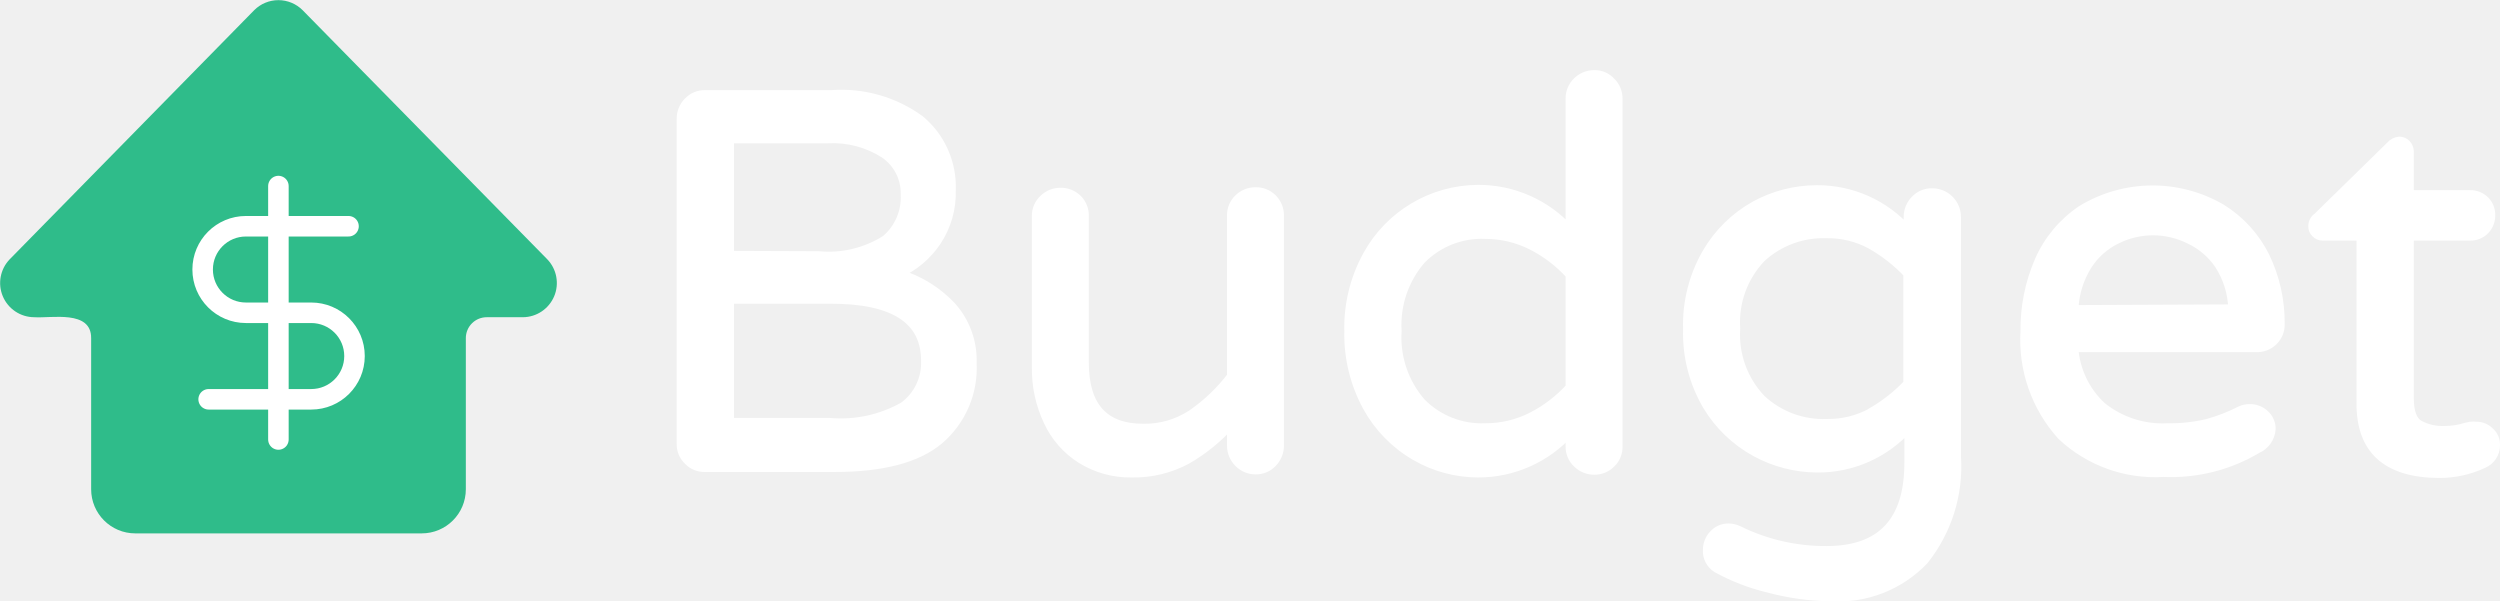
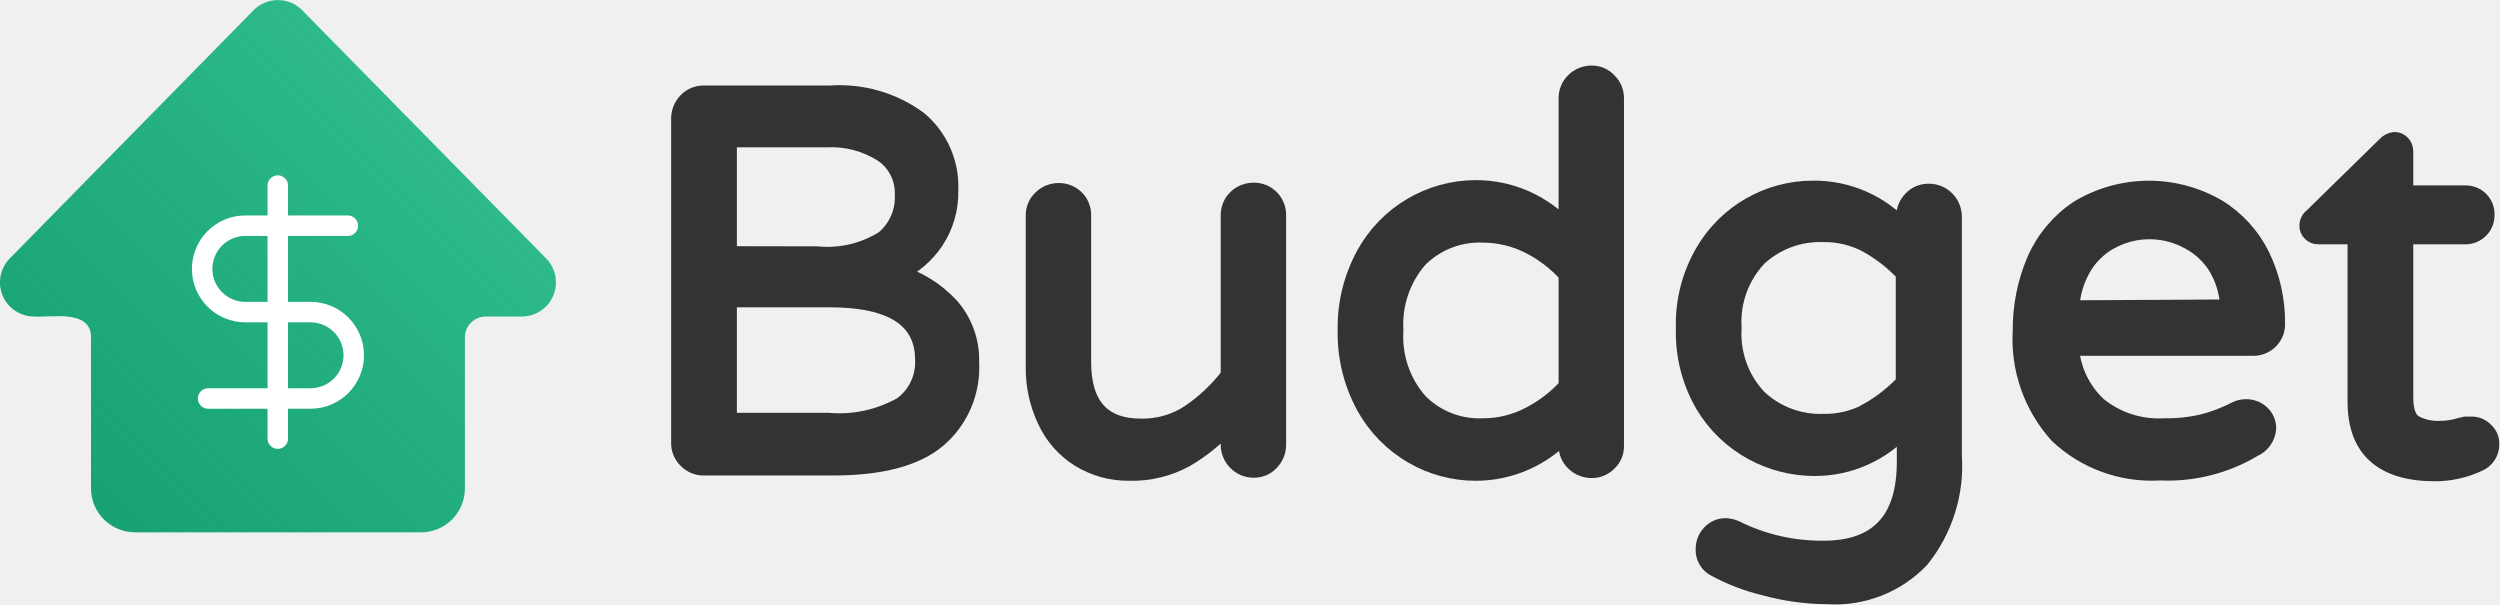
- <svg xmlns="http://www.w3.org/2000/svg" width="146.19" height="35.12" viewBox="0 0 146.19 35.12">
+ <svg xmlns="http://www.w3.org/2000/svg" width="146.43" height="35.42" viewBox="0 0 146.43 35.42">
  <defs>
-     <style>.cls-1{fill:#fff;stroke-width:0.5px;}.cls-1,.cls-3{stroke:#fff;stroke-linecap:round;stroke-linejoin:round;}.cls-2{fill:#2fbc8a;}.cls-3{fill:none;stroke-width:1.2px;}</style>
+     <style>.cls-1{fill:#333;stroke:#333;stroke-miterlimit:10;}.cls-2{fill:url(#linear-gradient);}.cls-3{fill:none;stroke:#fff;stroke-linecap:round;stroke-linejoin:round;stroke-width:1.2px;}</style>
+     <linearGradient id="linear-gradient" x1="5.59" y1="30.58" x2="28.08" y2="8.09" gradientUnits="userSpaceOnUse">
+       <stop offset="0" stop-color="#096" stop-opacity="0.9" />
+       <stop offset="1" stop-color="#2fbc8a" />
+     </linearGradient>
  </defs>
  <g id="Layer_2" data-name="Layer 2">
    <g id="Layer_1-2" data-name="Layer 1">
-       <path class="cls-1" d="M40.23,26.94a1.32,1.32,0,0,1-.41-1v-19a1.41,1.41,0,0,1,.41-1,1.33,1.33,0,0,1,1-.42h7.39A7.82,7.82,0,0,1,53.81,7a5.11,5.11,0,0,1,1.83,4.13,5.14,5.14,0,0,1-.86,3A5.32,5.32,0,0,1,52.57,16a7,7,0,0,1,3.09,1.91,4.74,4.74,0,0,1,1.2,3.32,5.54,5.54,0,0,1-1.94,4.51Q53,27.35,48.81,27.35H41.23A1.32,1.32,0,0,1,40.23,26.94Zm7.64-12A6.2,6.2,0,0,0,51.79,14a3.23,3.23,0,0,0,1.13-2.63A2.78,2.78,0,0,0,51.71,9a5.58,5.58,0,0,0-3.31-.87H42.67v6.79Zm.66,9.75a7.43,7.43,0,0,0,4.31-.94,3.14,3.14,0,0,0,1.27-2.66q0-3.59-5.55-3.58H42.67v7.18Z" />
-       <path class="cls-1" d="M63.21,26.85a5.17,5.17,0,0,1-1.94-2.22,7.12,7.12,0,0,1-.68-3.11V12.63a1.32,1.32,0,0,1,.43-1,1.4,1.4,0,0,1,1-.4,1.39,1.39,0,0,1,1,.4,1.37,1.37,0,0,1,.4,1v8.58q0,3.83,3.45,3.82a5,5,0,0,0,2.8-.81A10.16,10.16,0,0,0,72,22v-9.4a1.35,1.35,0,0,1,.42-1,1.41,1.41,0,0,1,1-.4,1.35,1.35,0,0,1,1,.4,1.38,1.38,0,0,1,.41,1V26.07a1.45,1.45,0,0,1-.41,1,1.33,1.33,0,0,1-1,.42,1.39,1.39,0,0,1-1-.42,1.42,1.42,0,0,1-.42-1V24.78a10.41,10.41,0,0,1-2.57,2.1,6.53,6.53,0,0,1-3.26.79A5.42,5.42,0,0,1,63.21,26.85Z" />
-       <path class="cls-1" d="M82.76,26.68a7.51,7.51,0,0,1-2.82-2.88,8.85,8.85,0,0,1-1.08-4.44,8.78,8.78,0,0,1,1.08-4.43,7.44,7.44,0,0,1,6.5-3.87,7.18,7.18,0,0,1,5.36,2.38V5.76a1.38,1.38,0,0,1,.42-1,1.42,1.42,0,0,1,1-.41,1.3,1.3,0,0,1,1,.43,1.37,1.37,0,0,1,.41,1V26.1a1.32,1.32,0,0,1-.41,1,1.36,1.36,0,0,1-1,.41,1.42,1.42,0,0,1-1-.41,1.33,1.33,0,0,1-.42-1v-.82a7.19,7.19,0,0,1-5.36,2.39A7.34,7.34,0,0,1,82.76,26.68Zm6.8-2.32a7.76,7.76,0,0,0,2.24-1.71V16.07a7.76,7.76,0,0,0-2.24-1.71,6,6,0,0,0-2.71-.64,4.93,4.93,0,0,0-3.73,1.47,5.82,5.82,0,0,0-1.41,4.17,5.78,5.78,0,0,0,1.41,4.17A4.93,4.93,0,0,0,86.85,25,5.91,5.91,0,0,0,89.56,24.36Z" />
-       <path class="cls-1" d="M103.39,34.4a12,12,0,0,1-3-1.16,1.19,1.19,0,0,1-.56-1.09,1.29,1.29,0,0,1,.36-.9,1.17,1.17,0,0,1,.89-.39,1.45,1.45,0,0,1,.57.13,11.42,11.42,0,0,0,5.17,1.19c3.19,0,4.79-1.71,4.79-5.11V25a7.06,7.06,0,0,1-5.36,2.38,7.6,7.6,0,0,1-3.58-.92,7.5,7.5,0,0,1-2.87-2.76,8.37,8.37,0,0,1-1.13-4.46,8.38,8.38,0,0,1,1.13-4.47A7.5,7.5,0,0,1,102.63,12a7.6,7.6,0,0,1,3.58-.92,7.06,7.06,0,0,1,5.36,2.38v-.78a1.42,1.42,0,0,1,.41-1,1.33,1.33,0,0,1,1-.42,1.43,1.43,0,0,1,1.44,1.44v14a8.78,8.78,0,0,1-1.91,6.08,6.94,6.94,0,0,1-5.45,2.13A14.61,14.61,0,0,1,103.39,34.4Zm6-10.28a9.21,9.21,0,0,0,2.16-1.69V16a9.21,9.21,0,0,0-2.16-1.69,5.24,5.24,0,0,0-2.6-.63A5.32,5.32,0,0,0,103,15.09a5.44,5.44,0,0,0-1.49,4.12A5.46,5.46,0,0,0,103,23.33a5.31,5.31,0,0,0,3.84,1.42A5.24,5.24,0,0,0,109.41,24.12Z" />
-       <path class="cls-1" d="M120.55,25.49a8.37,8.37,0,0,1-2.15-6.13,10.08,10.08,0,0,1,.82-4.1,6.94,6.94,0,0,1,2.5-3,8,8,0,0,1,8.18-.08A6.94,6.94,0,0,1,132.47,15a8.92,8.92,0,0,1,.88,3.93,1.36,1.36,0,0,1-1.44,1.41H121.28a5.15,5.15,0,0,0,1.63,3.42A5.65,5.65,0,0,0,126.77,25a9.31,9.31,0,0,0,2.3-.25A10,10,0,0,0,131,24a1.28,1.28,0,0,1,.56-.12,1.25,1.25,0,0,1,.88.34,1.14,1.14,0,0,1,.38.88,1.38,1.38,0,0,1-.82,1.16,9.87,9.87,0,0,1-5.48,1.38A8,8,0,0,1,120.55,25.49Zm10-7.44a5,5,0,0,0-.8-2.57A4.28,4.28,0,0,0,128,14a4.74,4.74,0,0,0-4.2,0,4.17,4.17,0,0,0-1.72,1.52,5.17,5.17,0,0,0-.79,2.57Z" />
-       <path class="cls-1" d="M138.05,23.53V13.82h-2.23a.56.56,0,0,1-.42-.18.54.54,0,0,1-.17-.42.63.63,0,0,1,.28-.53l4.26-4.17a.79.79,0,0,1,.53-.28.56.56,0,0,1,.43.19.64.64,0,0,1,.17.44v2.5h3.54a1.21,1.21,0,0,1,.88.35,1.18,1.18,0,0,1,.34.87,1.21,1.21,0,0,1-.34.87,1.18,1.18,0,0,1-.88.36H140.9v9.46c0,.81.19,1.33.58,1.55a2.89,2.89,0,0,0,1.46.33,4.22,4.22,0,0,0,1.25-.19l.27-.06a1.73,1.73,0,0,1,.36,0,1.1,1.1,0,0,1,.78.33,1,1,0,0,1,.34.79,1.18,1.18,0,0,1-.72,1.1,6.06,6.06,0,0,1-2.6.57Q138,27.67,138.05,23.53Z" />
-       <g id="Icon">
-         <path class="cls-2" d="M.57,15.16A2,2,0,0,0,2,18.55c1,.07,3.34-.44,3.33,1.22,0,3.2,0,6.14,0,8.84a2.58,2.58,0,0,0,2.58,2.58H24.66a2.58,2.58,0,0,0,2.58-2.58V19.77a1.22,1.22,0,0,1,1.23-1.22h2.1A2,2,0,0,0,32,15.16L17.7.6a2,2,0,0,0-2.84,0" />
-         <g id="Cypher">
-           <path id="S" class="cls-3" d="M20.38,13.23h-6a2.53,2.53,0,0,0-2.53,2.53h0a2.53,2.53,0,0,0,2.53,2.53h3.82a2.53,2.53,0,0,1,2.53,2.53h0a2.53,2.53,0,0,1-2.53,2.53h-6" />
-           <line id="l" class="cls-3" x1="16.28" y1="10.88" x2="16.28" y2="25.7" />
+       <g id="Layer_2-2" data-name="Layer 2">
+         <g id="Layer_1-2-2" data-name="Layer 1-2">
+           <path class="cls-1" d="M40.22,26.93a1.34,1.34,0,0,1-.41-1v-19a1.45,1.45,0,0,1,.41-1,1.34,1.34,0,0,1,1-.42h7.39A7.83,7.83,0,0,1,53.8,7a5.1,5.1,0,0,1,1.83,4.13,5.15,5.15,0,0,1-.86,3A5.28,5.28,0,0,1,52.56,16a7,7,0,0,1,3.09,1.91,4.76,4.76,0,0,1,1.2,3.32,5.52,5.52,0,0,1-1.94,4.51c-1.28,1.07-3.31,1.61-6.11,1.61H41.22A1.35,1.35,0,0,1,40.22,26.93Zm7.64-12A6.2,6.2,0,0,0,51.78,14a3.19,3.19,0,0,0,1.13-2.63A2.77,2.77,0,0,0,51.7,9a5.59,5.59,0,0,0-3.31-.87H42.66v6.79Zm.66,9.75a7.45,7.45,0,0,0,4.31-.94,3.13,3.13,0,0,0,1.27-2.66c0-2.39-1.85-3.59-5.55-3.58H42.66v7.18Z" />
+           <path class="cls-1" d="M63.2,26.84a5.16,5.16,0,0,1-1.94-2.22,7.09,7.09,0,0,1-.68-3.11V12.62a1.32,1.32,0,0,1,.43-1,1.44,1.44,0,0,1,1-.4,1.41,1.41,0,0,1,1,.4,1.36,1.36,0,0,1,.4,1V21.2c0,2.55,1.15,3.83,3.45,3.82a5,5,0,0,0,2.8-.81A10,10,0,0,0,72,22v-9.4a1.38,1.38,0,0,1,.42-1,1.44,1.44,0,0,1,1-.4,1.38,1.38,0,0,1,1.41,1.4V26.06a1.43,1.43,0,0,1-.41,1,1.31,1.31,0,0,1-1,.42,1.4,1.4,0,0,1-1-.42,1.42,1.42,0,0,1-.42-1V24.77a10.42,10.42,0,0,1-2.57,2.1,6.5,6.5,0,0,1-3.26.79A5.45,5.45,0,0,1,63.2,26.84Z" />
+           <path class="cls-1" d="M82.75,26.67a7.5,7.5,0,0,1-2.82-2.88,8.92,8.92,0,0,1-1.08-4.44,8.91,8.91,0,0,1,1.08-4.43,7.43,7.43,0,0,1,6.5-3.87,7.18,7.18,0,0,1,5.36,2.38V5.75a1.38,1.38,0,0,1,.42-1,1.45,1.45,0,0,1,1-.41,1.3,1.3,0,0,1,1,.43,1.35,1.35,0,0,1,.41,1V26.09a1.3,1.3,0,0,1-.41,1,1.34,1.34,0,0,1-1,.41,1.45,1.45,0,0,1-1-.41,1.34,1.34,0,0,1-.42-1v-.82a7.19,7.19,0,0,1-5.36,2.39A7.33,7.33,0,0,1,82.75,26.67Zm6.8-2.32a7.67,7.67,0,0,0,2.24-1.71V16.06a7.67,7.67,0,0,0-2.24-1.71,6.07,6.07,0,0,0-2.71-.64,5,5,0,0,0-3.73,1.47,5.83,5.83,0,0,0-1.41,4.17,5.78,5.78,0,0,0,1.41,4.17A4.93,4.93,0,0,0,86.84,25,5.81,5.81,0,0,0,89.55,24.35Z" />
+           <path class="cls-1" d="M103.38,34.39a12,12,0,0,1-3-1.16,1.19,1.19,0,0,1-.56-1.09,1.31,1.31,0,0,1,.36-.9,1.2,1.2,0,0,1,.89-.39,1.58,1.58,0,0,1,.57.13,11.33,11.33,0,0,0,5.17,1.19c3.19,0,4.79-1.71,4.79-5.11V25a7.08,7.08,0,0,1-5.36,2.38,7.6,7.6,0,0,1-3.58-.92,7.46,7.46,0,0,1-2.87-2.76,8.4,8.4,0,0,1-1.13-4.46,8.37,8.37,0,0,1,1.13-4.47,7.4,7.4,0,0,1,6.41-3.69,7.08,7.08,0,0,1,5.36,2.38v-.78a1.45,1.45,0,0,1,.41-1,1.34,1.34,0,0,1,1-.42,1.43,1.43,0,0,1,1.44,1.42v14a8.73,8.73,0,0,1-1.91,6.08,6.93,6.93,0,0,1-5.45,2.13A14.25,14.25,0,0,1,103.38,34.39Zm6-10.28a9.07,9.07,0,0,0,2.16-1.69V16a9.07,9.07,0,0,0-2.16-1.69,5.24,5.24,0,0,0-2.6-.63A5.31,5.31,0,0,0,103,15.08a5.47,5.47,0,0,0-1.49,4.12A5.46,5.46,0,0,0,103,23.32a5.3,5.3,0,0,0,3.84,1.42,5.23,5.23,0,0,0,2.57-.63Z" />
+           <path class="cls-1" d="M120.54,25.48a8.37,8.37,0,0,1-2.15-6.13,10.32,10.32,0,0,1,.82-4.1,7,7,0,0,1,2.5-3,8,8,0,0,1,8.18-.08A6.85,6.85,0,0,1,132.46,15a8.92,8.92,0,0,1,.88,3.93,1.35,1.35,0,0,1-1.3,1.41H121.27a5.13,5.13,0,0,0,1.63,3.42A5.64,5.64,0,0,0,126.76,25a9.32,9.32,0,0,0,2.3-.25A9.42,9.42,0,0,0,131,24a1.38,1.38,0,0,1,.56-.12,1.29,1.29,0,0,1,.88.34,1.14,1.14,0,0,1,.38.88,1.37,1.37,0,0,1-.82,1.16,9.77,9.77,0,0,1-5.48,1.38A8,8,0,0,1,120.54,25.48Zm10-7.44a4.92,4.92,0,0,0-.8-2.57A4.34,4.34,0,0,0,128,14a4.77,4.77,0,0,0-4.2,0,4.21,4.21,0,0,0-1.72,1.52,5.2,5.2,0,0,0-.79,2.57Z" />
+           <path class="cls-1" d="M138,23.52V13.81h-2.23a.56.56,0,0,1-.42-.18.55.55,0,0,1-.17-.42.66.66,0,0,1,.28-.53l4.26-4.17a.82.82,0,0,1,.53-.28.57.57,0,0,1,.43.19.66.66,0,0,1,.17.44v2.5h3.54a1.2,1.2,0,0,1,.88.35,1.18,1.18,0,0,1,.34.87,1.2,1.2,0,0,1-1.22,1.23h-3.54v9.46c0,.81.19,1.33.58,1.55a2.85,2.85,0,0,0,1.46.33,4,4,0,0,0,1.25-.19l.27-.06h.36a1.07,1.07,0,0,1,.78.33,1,1,0,0,1,.34.79,1.18,1.18,0,0,1-.72,1.1,6,6,0,0,1-2.6.57Q138,27.66,138,23.52Z" />
+           <g id="Icon">
+             <path class="cls-2" d="M.56,15.15A2,2,0,0,0,2,18.54c1,.07,3.34-.44,3.33,1.22V28.6A2.58,2.58,0,0,0,7.9,31.18H24.65a2.57,2.57,0,0,0,2.58-2.58V19.76a1.22,1.22,0,0,1,1.22-1.22h2.11A2,2,0,0,0,32,15.15L17.69.59a2,2,0,0,0-2.83,0h0" />
+             <g id="Cypher">
+               <path id="S" class="cls-3" d="M20.37,13.22h-6a2.53,2.53,0,0,0-2.53,2.53h0a2.53,2.53,0,0,0,2.53,2.53h3.82a2.53,2.53,0,0,1,2.53,2.53h0a2.53,2.53,0,0,1-2.53,2.53h-6" />
+               <line id="l" class="cls-3" x1="16.27" y1="10.87" x2="16.27" y2="25.69" />
+             </g>
+           </g>
        </g>
      </g>
    </g>
  </g>
</svg>
